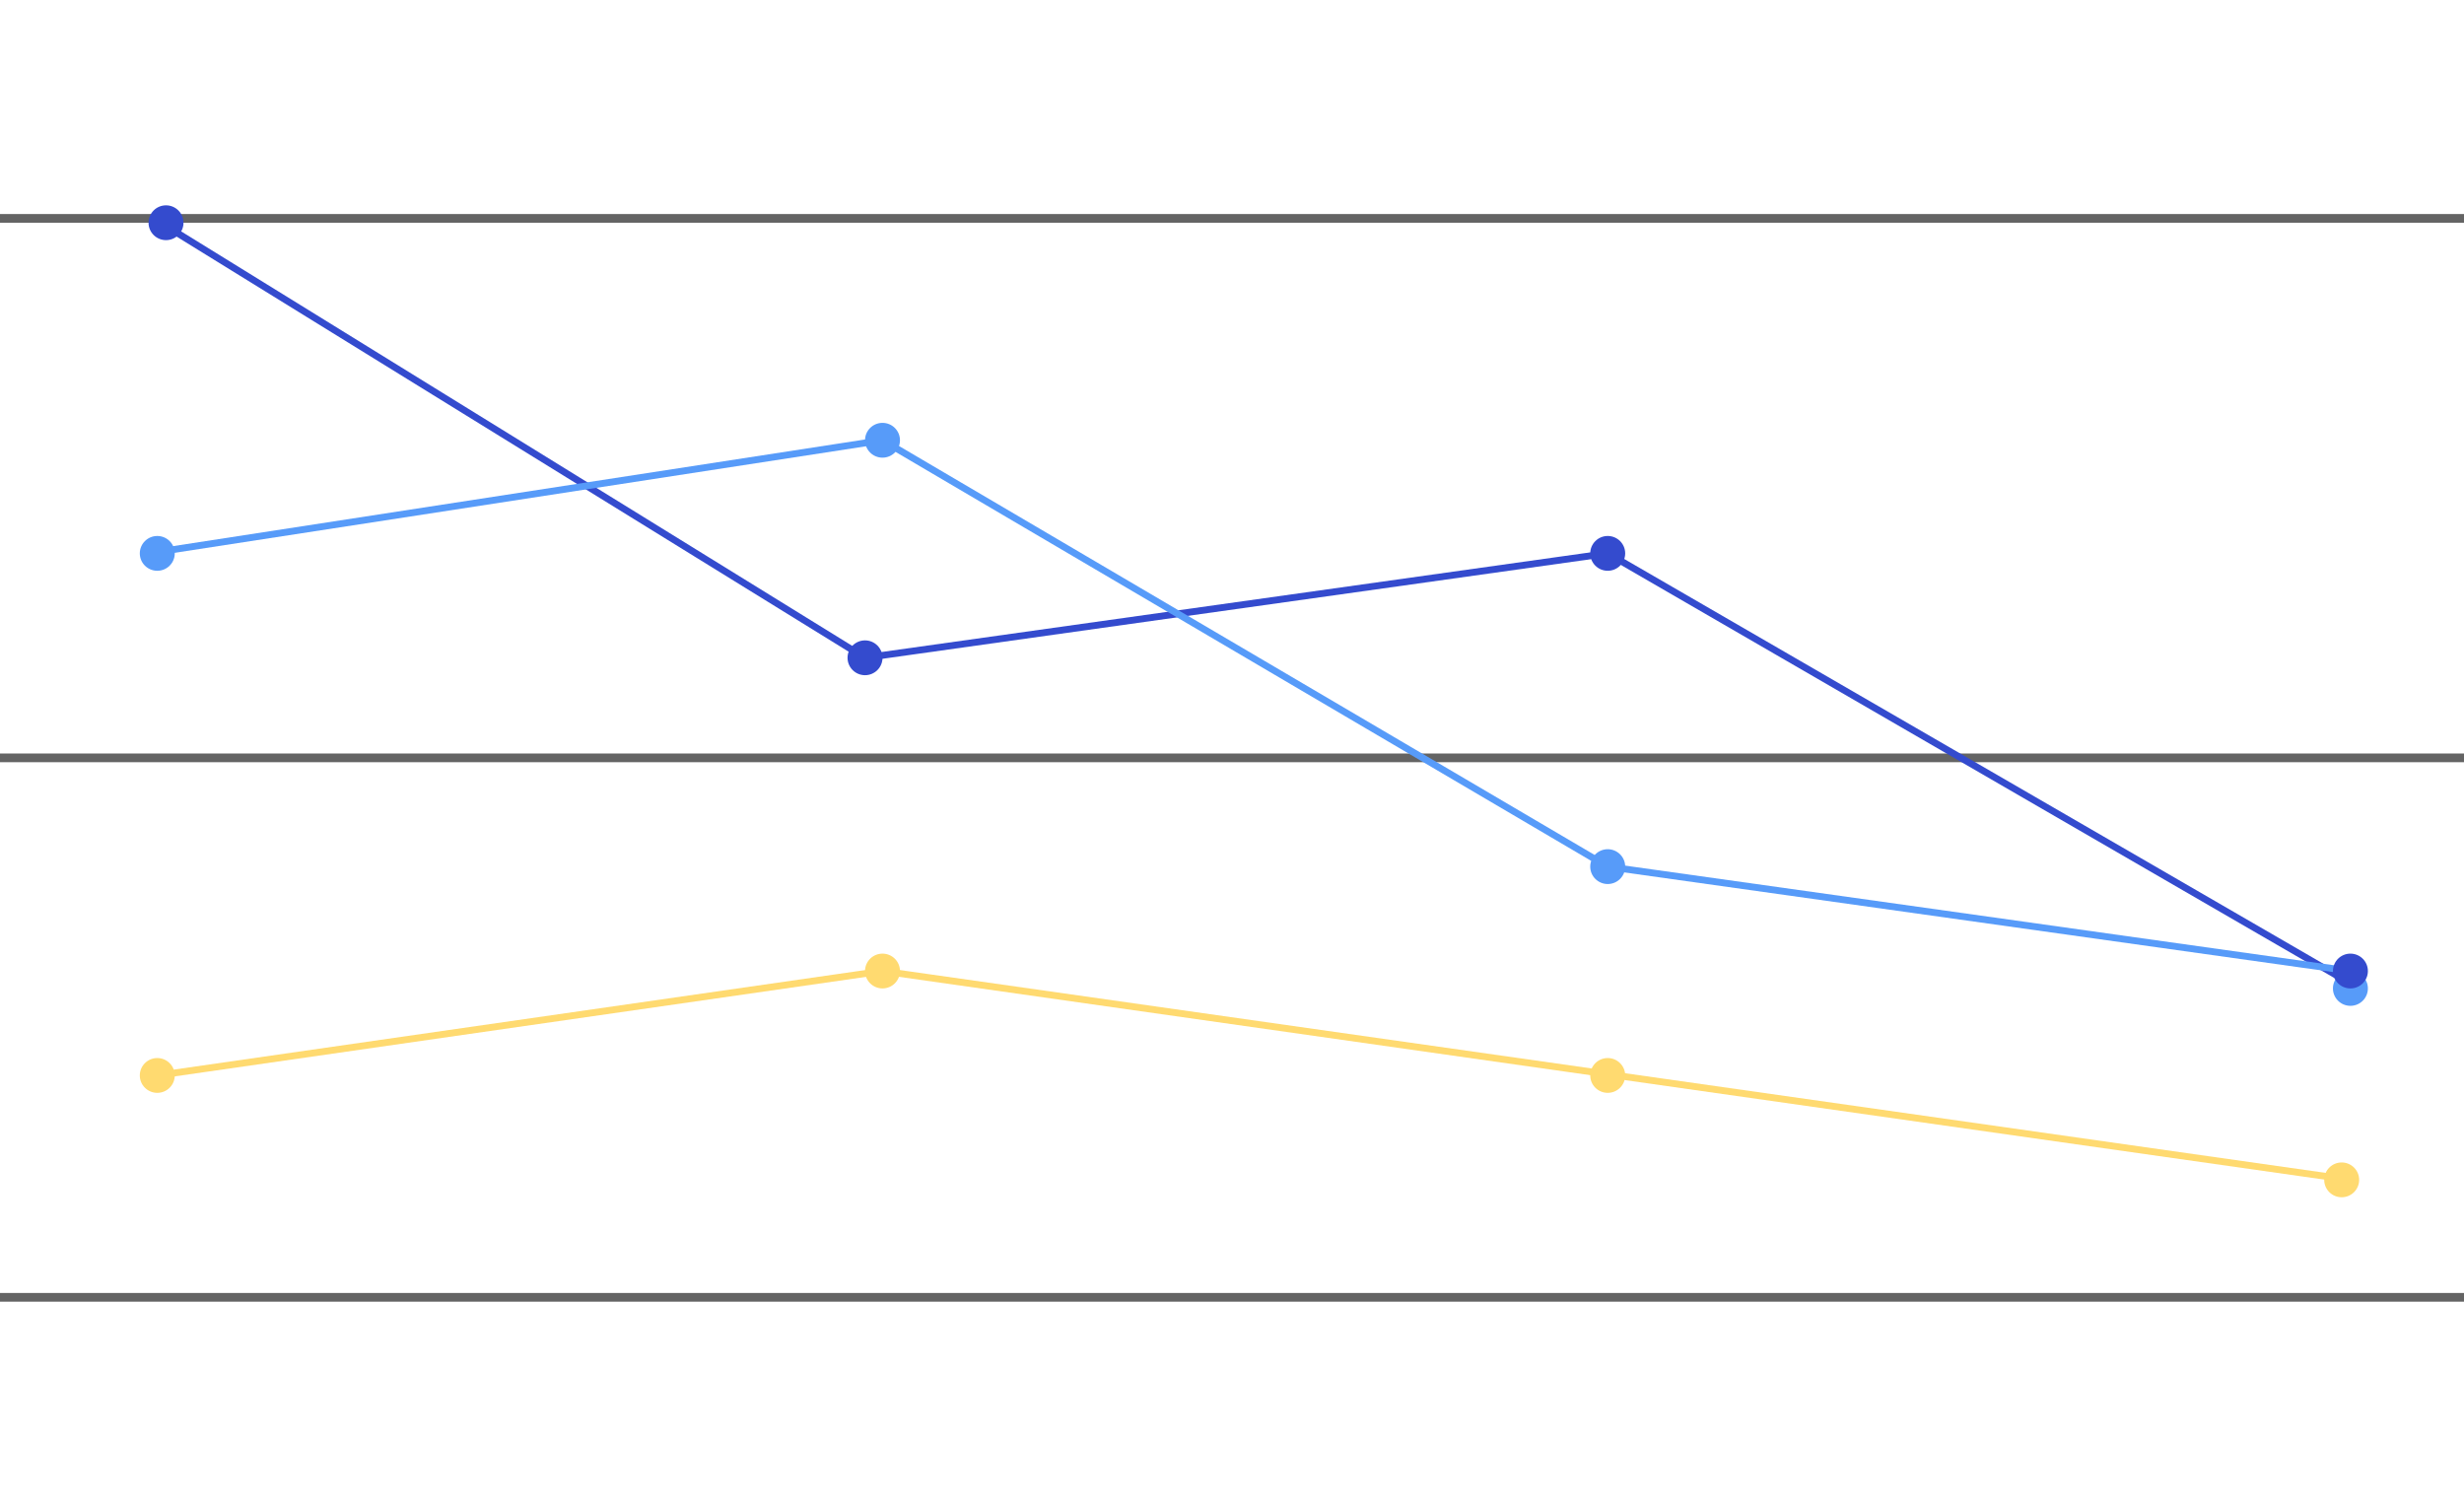
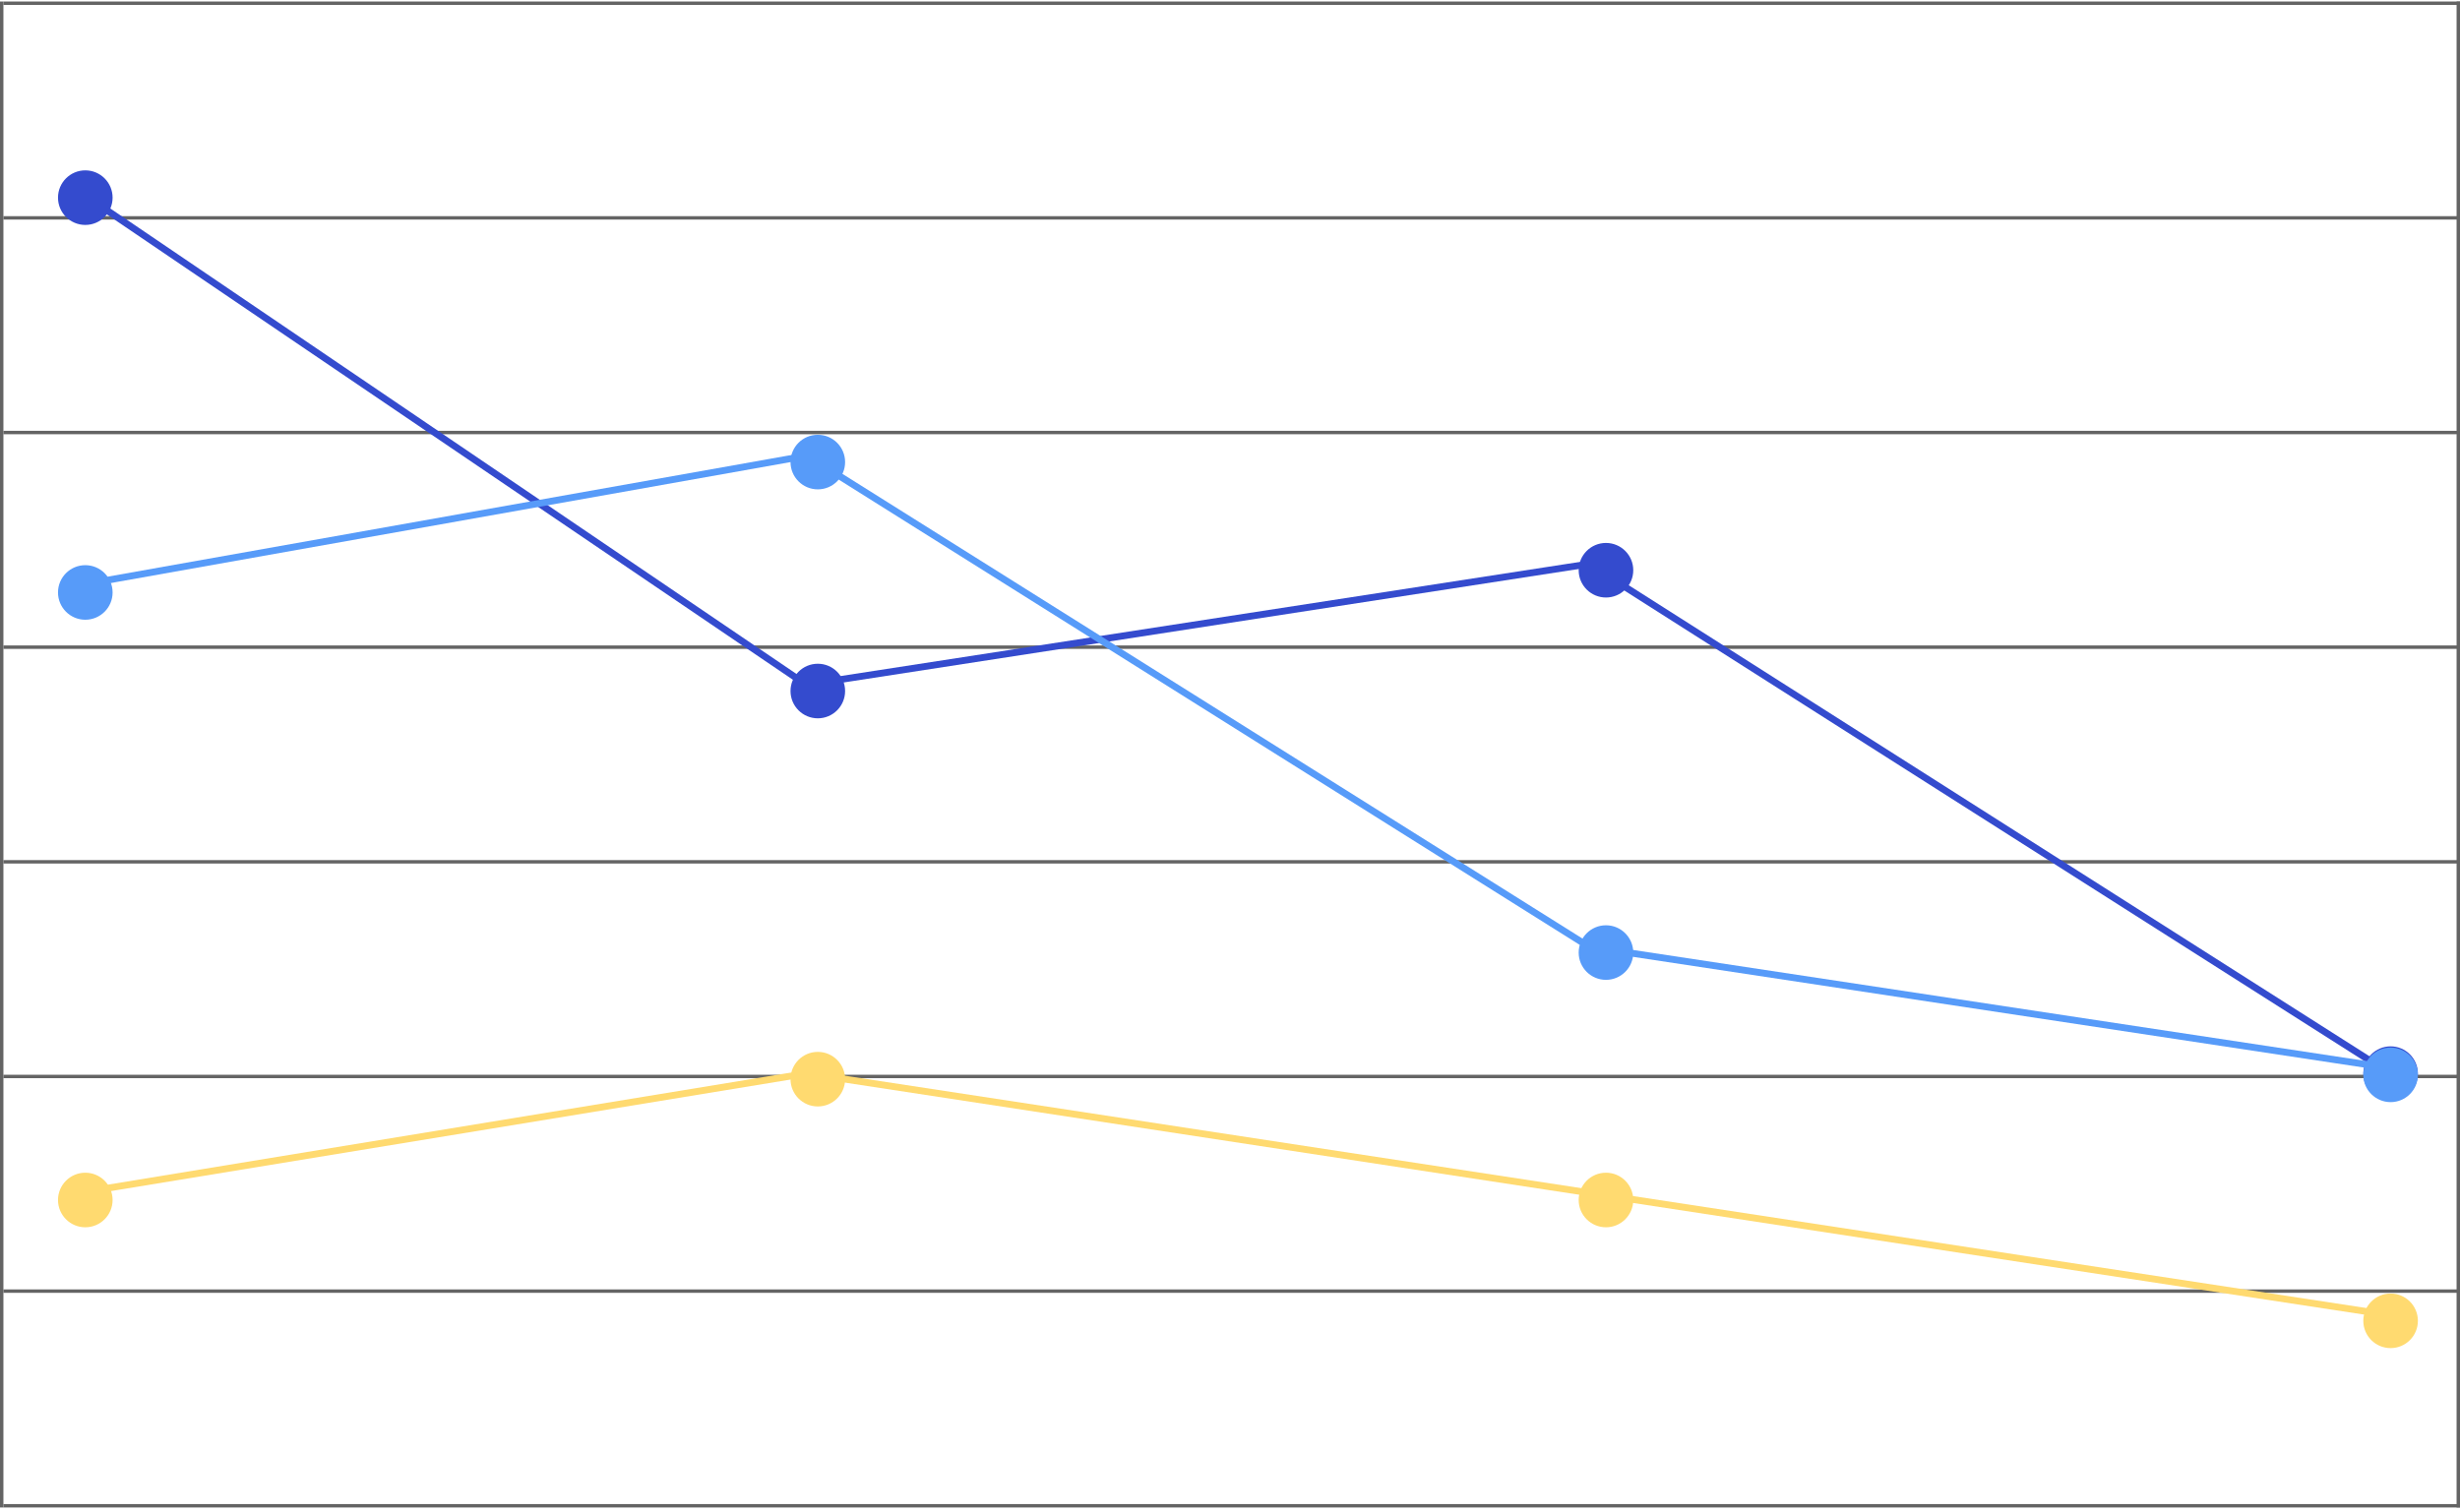
- <svg xmlns="http://www.w3.org/2000/svg" width="720" height="440" viewBox="0 0 720 440" fill="none">
-   <rect y="62.542" width="720" height="2.543" fill="#646464" />
-   <rect y="220.179" width="720" height="2.543" fill="#646464" />
-   <rect y="377.815" width="720" height="2.543" fill="#646464" />
-   <path d="M45.958 314.252L257.873 283.742L686.809 344.763" stroke="#FFDA70" stroke-width="2" />
-   <ellipse cx="257.873" cy="283.742" rx="5.106" ry="5.085" fill="#FFDA70" />
-   <ellipse cx="469.787" cy="314.252" rx="5.106" ry="5.085" fill="#FFDA70" />
-   <ellipse cx="684.256" cy="344.763" rx="5.106" ry="5.085" fill="#FFDA70" />
-   <ellipse cx="45.958" cy="314.252" rx="5.106" ry="5.085" fill="#FFDA70" />
-   <path d="M51.064 67.628L252.766 192.211L469.787 161.701L689.362 288.827" stroke="#344BCE" stroke-width="2" />
-   <ellipse cx="48.511" cy="65.085" rx="5.106" ry="5.085" fill="#344BCE" />
-   <ellipse cx="252.766" cy="192.211" rx="5.106" ry="5.085" fill="#344BCE" />
-   <ellipse cx="469.787" cy="161.701" rx="5.106" ry="5.085" fill="#344BCE" />
-   <ellipse cx="686.808" cy="288.827" rx="5.106" ry="5.085" fill="#579BF9" />
-   <path d="M43.404 161.701L257.873 128.648L469.788 253.232L686.809 283.742" stroke="#579BF9" stroke-width="2" />
-   <ellipse cx="45.958" cy="161.701" rx="5.106" ry="5.085" fill="#579BF9" />
-   <ellipse cx="257.873" cy="128.648" rx="5.106" ry="5.085" fill="#579BF9" />
-   <ellipse cx="469.787" cy="253.232" rx="5.106" ry="5.085" fill="#579BF9" />
-   <ellipse cx="686.809" cy="283.742" rx="5.106" ry="5.085" fill="#344BCE" />
+ <svg xmlns="http://www.w3.org/2000/svg" width="721" height="443" viewBox="0 0 721 443" fill="none">
+   <line x1="1" y1="0.943" x2="721" y2="0.943" stroke="#646464" />
+   <line x1="1" y1="63.872" x2="721" y2="63.872" stroke="#646464" />
+   <line x1="1" y1="126.801" x2="721" y2="126.801" stroke="#646464" />
+   <line x1="1" y1="189.729" x2="721" y2="189.729" stroke="#646464" />
+   <line x1="1" y1="252.658" x2="721" y2="252.658" stroke="#646464" />
+   <line x1="1" y1="315.586" x2="721" y2="315.586" stroke="#646464" />
+   <line x1="1" y1="378.515" x2="721" y2="378.515" stroke="#646464" />
+   <line x1="1" y1="441.443" x2="721" y2="441.443" stroke="#646464" />
+   <line x1="0.5" y1="441.943" x2="0.5" y2="0.443" stroke="#646464" />
+   <line x1="720.5" y1="441.943" x2="720.5" y2="0.443" stroke="#646464" />
+   <path d="M23.17 349.705L236.539 314.682L697.751 385.128" stroke="#FFDA70" stroke-width="2" />
+   <circle cx="239.691" cy="316.378" r="8" fill="#FFDA70" />
+   <circle cx="470.692" cy="351.801" r="8" fill="#FFDA70" />
+   <circle cx="700.66" cy="387.224" r="8" fill="#FFDA70" />
+   <circle cx="25" cy="351.801" r="8" fill="#FFDA70" />
+   <path d="M23.17 56.113L236.338 200.757L465.695 165.334L697.751 312.931" stroke="#344BCE" stroke-width="2" />
+   <circle cx="25" cy="57.943" r="8" fill="#344BCE" />
+   <circle cx="239.691" cy="202.588" r="8" fill="#344BCE" />
+   <circle cx="470.692" cy="167.172" r="8" fill="#344BCE" />
+   <circle cx="700.66" cy="314.757" r="8" fill="#344BCE" />
+   <path d="M23.17 171.57L236.539 133.59L465.747 277.556L697.751 312.707" stroke="#579BF9" stroke-width="2" />
+   <circle cx="25" cy="173.689" r="8" fill="#579BF9" />
+   <circle cx="239.691" cy="135.465" r="8" fill="#579BF9" />
+   <circle cx="470.692" cy="279.262" r="8" fill="#579BF9" />
+   <circle cx="700.66" cy="315.11" r="8" fill="#579BF9" />
</svg>
